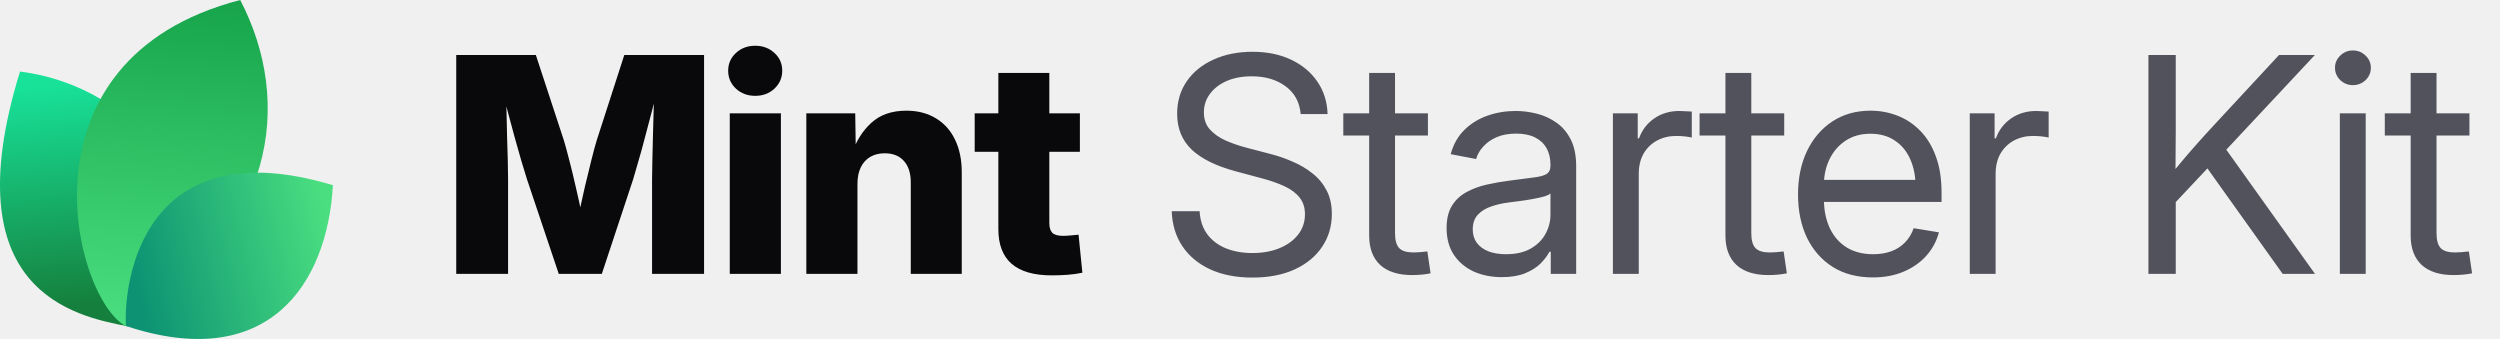
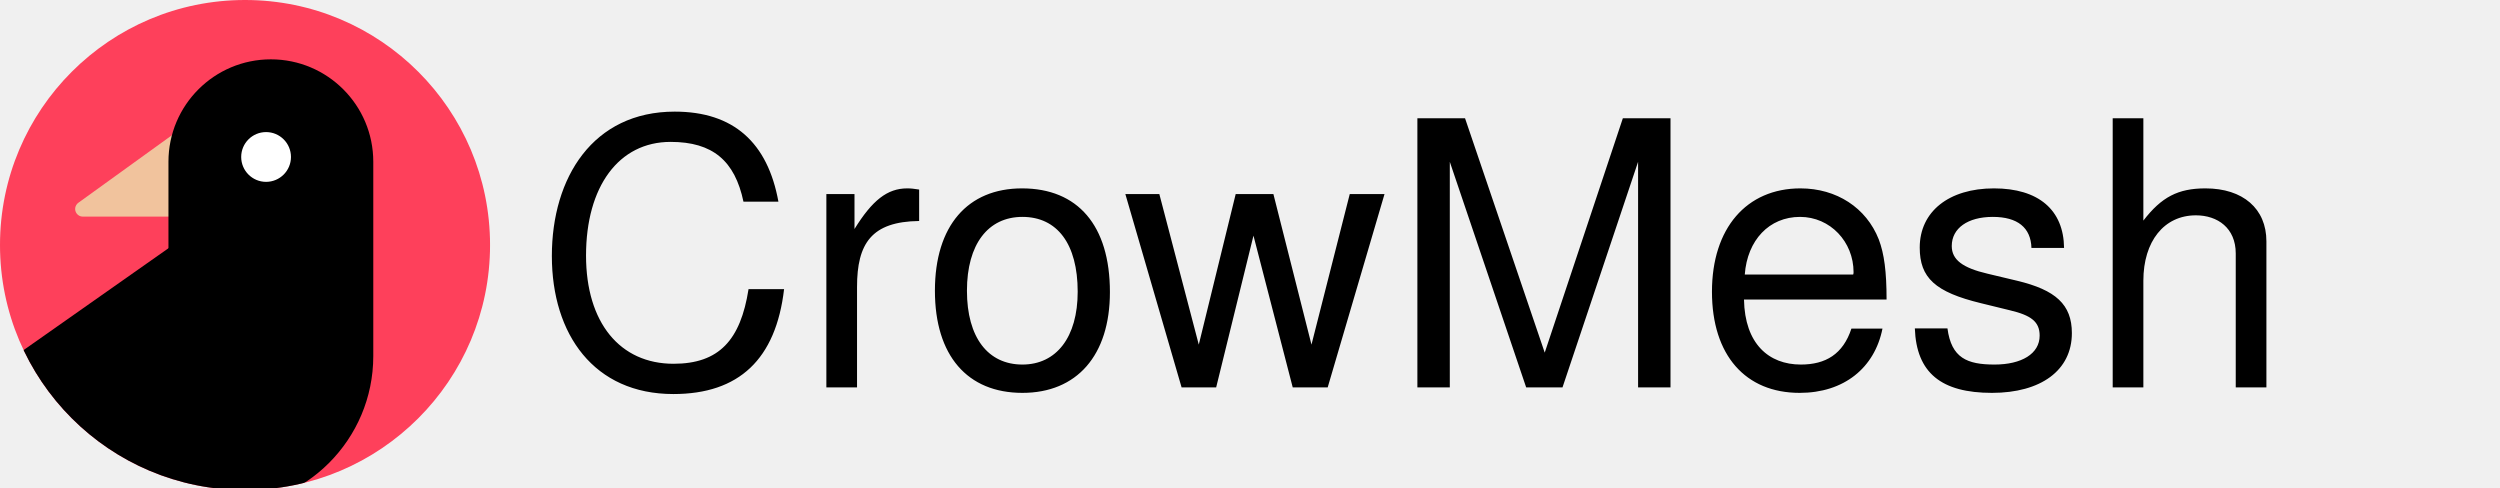
- <svg xmlns="http://www.w3.org/2000/svg" width="177" height="24" viewBox="0 0 177 24" fill="none">
-   <path d="M9.061 23.108C5.268 22.377 -3.391 20.627 1.417 5.064C9.634 6.099 16.973 14.064 9.061 23.108Z" fill="url(#paint0_linear_17557_2020)" />
-   <path d="M8.919 23.094C5.276 21.222 0.784 4.209 17.007 0C20.757 7.193 19.621 16.545 8.919 23.094Z" fill="url(#paint1_linear_17557_2020)" />
-   <path d="M8.914 23.079C8.735 19.882 10.159 9.085 23.57 13.111C23.181 20.123 18.984 26.418 8.914 23.079Z" fill="url(#paint2_linear_17557_2020)" />
-   <path d="M32.301 19.392V3.894H37.938L39.925 9.948C40.036 10.315 40.164 10.787 40.31 11.362C40.462 11.938 40.611 12.552 40.757 13.204C40.91 13.855 41.048 14.483 41.173 15.086C41.305 15.682 41.412 16.192 41.495 16.615H40.695C40.771 16.192 40.871 15.682 40.996 15.086C41.128 14.49 41.267 13.866 41.412 13.214C41.565 12.562 41.714 11.948 41.86 11.373C42.005 10.79 42.133 10.315 42.244 9.948L44.2 3.894H49.848V19.392H46.166V12.704C46.166 12.357 46.173 11.917 46.187 11.383C46.2 10.849 46.214 10.27 46.228 9.646C46.249 9.022 46.266 8.391 46.28 7.753C46.301 7.115 46.311 6.519 46.311 5.964H46.623C46.485 6.561 46.332 7.181 46.166 7.826C45.999 8.471 45.833 9.102 45.666 9.719C45.507 10.336 45.351 10.901 45.198 11.414C45.053 11.928 44.928 12.357 44.824 12.704L42.608 19.392H39.561L37.314 12.704C37.203 12.357 37.072 11.928 36.919 11.414C36.773 10.901 36.614 10.34 36.441 9.729C36.274 9.112 36.104 8.481 35.931 7.836C35.764 7.192 35.608 6.567 35.463 5.964H35.827C35.834 6.512 35.844 7.105 35.858 7.743C35.872 8.374 35.886 9.005 35.9 9.636C35.92 10.26 35.938 10.839 35.952 11.373C35.965 11.907 35.972 12.351 35.972 12.704V19.392H32.301ZM51.668 19.392V8.024H55.288V19.392H51.668ZM53.468 6.786C52.927 6.786 52.473 6.616 52.105 6.276C51.738 5.93 51.554 5.507 51.554 5.007C51.554 4.508 51.738 4.088 52.105 3.749C52.473 3.409 52.927 3.239 53.468 3.239C54.009 3.239 54.463 3.409 54.83 3.749C55.198 4.082 55.382 4.501 55.382 5.007C55.382 5.507 55.198 5.93 54.83 6.276C54.463 6.616 54.009 6.786 53.468 6.786ZM60.708 13.027V19.392H57.088V8.024H60.551L60.593 10.967H60.281C60.593 10.024 61.061 9.268 61.685 8.7C62.309 8.124 63.138 7.836 64.171 7.836C64.975 7.836 65.672 8.017 66.262 8.377C66.851 8.731 67.302 9.234 67.614 9.885C67.933 10.537 68.092 11.307 68.092 12.194V19.392H64.483V12.912C64.483 12.26 64.32 11.754 63.994 11.394C63.675 11.033 63.221 10.853 62.632 10.853C62.25 10.853 61.914 10.936 61.623 11.102C61.332 11.269 61.106 11.515 60.947 11.841C60.787 12.16 60.708 12.555 60.708 13.027ZM76.456 8.024V10.749H69.008V8.024H76.456ZM70.683 5.163H74.292V15.783C74.292 16.102 74.361 16.334 74.5 16.48C74.646 16.625 74.899 16.698 75.259 16.698C75.405 16.698 75.596 16.688 75.831 16.667C76.074 16.646 76.251 16.629 76.362 16.615L76.632 19.309C76.313 19.378 75.963 19.427 75.582 19.455C75.207 19.482 74.836 19.496 74.469 19.496C73.2 19.496 72.25 19.222 71.619 18.674C70.995 18.127 70.683 17.308 70.683 16.22V5.163Z" fill="#09090B" />
-   <path d="M88.667 19.652C87.523 19.652 86.528 19.458 85.682 19.07C84.843 18.681 84.188 18.137 83.716 17.437C83.245 16.736 82.992 15.908 82.957 14.951H84.933C84.968 15.596 85.148 16.14 85.474 16.584C85.8 17.021 86.24 17.354 86.795 17.582C87.35 17.804 87.974 17.915 88.667 17.915C89.388 17.915 90.026 17.801 90.581 17.572C91.143 17.343 91.583 17.024 91.902 16.615C92.228 16.199 92.391 15.717 92.391 15.169C92.391 14.698 92.266 14.306 92.017 13.994C91.767 13.675 91.413 13.408 90.956 13.193C90.498 12.978 89.954 12.787 89.323 12.621L87.502 12.132C86.123 11.765 85.082 11.255 84.382 10.603C83.689 9.944 83.342 9.095 83.342 8.055C83.342 7.174 83.571 6.404 84.028 5.746C84.486 5.087 85.117 4.577 85.921 4.217C86.726 3.849 87.645 3.666 88.678 3.666C89.718 3.666 90.63 3.853 91.413 4.227C92.204 4.602 92.824 5.122 93.275 5.787C93.726 6.446 93.965 7.209 93.993 8.076H92.089C92.013 7.23 91.656 6.574 91.018 6.11C90.387 5.638 89.586 5.403 88.615 5.403C87.95 5.403 87.36 5.513 86.847 5.735C86.341 5.957 85.946 6.262 85.661 6.651C85.377 7.032 85.235 7.469 85.235 7.961C85.235 8.447 85.377 8.849 85.661 9.168C85.946 9.48 86.317 9.74 86.774 9.948C87.232 10.149 87.724 10.319 88.251 10.457L89.884 10.884C90.439 11.023 90.977 11.206 91.496 11.435C92.023 11.657 92.495 11.934 92.911 12.267C93.334 12.593 93.67 12.995 93.92 13.474C94.17 13.945 94.294 14.504 94.294 15.149C94.294 16.015 94.066 16.788 93.608 17.468C93.157 18.148 92.512 18.681 91.673 19.07C90.834 19.458 89.832 19.652 88.667 19.652ZM101.097 8.024V9.594H95.106V8.024H101.097ZM96.937 5.163H98.767V16.521C98.767 17 98.865 17.347 99.059 17.562C99.26 17.77 99.6 17.874 100.078 17.874C100.21 17.874 100.366 17.867 100.546 17.853C100.733 17.832 100.903 17.815 101.056 17.801L101.285 19.351C101.097 19.392 100.886 19.423 100.65 19.444C100.414 19.465 100.189 19.475 99.974 19.475C98.996 19.475 98.244 19.236 97.717 18.758C97.197 18.272 96.937 17.579 96.937 16.677V5.163ZM106.33 19.621C105.595 19.621 104.932 19.489 104.343 19.226C103.754 18.955 103.285 18.564 102.939 18.05C102.592 17.53 102.419 16.896 102.419 16.147C102.419 15.495 102.547 14.965 102.804 14.556C103.06 14.146 103.403 13.828 103.833 13.599C104.263 13.363 104.742 13.186 105.269 13.068C105.796 12.95 106.333 12.857 106.881 12.787C107.574 12.69 108.132 12.617 108.555 12.569C108.978 12.52 109.287 12.441 109.481 12.33C109.675 12.212 109.772 12.014 109.772 11.737V11.654C109.772 11.203 109.679 10.815 109.492 10.489C109.311 10.163 109.041 9.91 108.68 9.729C108.32 9.549 107.872 9.459 107.338 9.459C106.805 9.459 106.34 9.546 105.945 9.719C105.556 9.892 105.241 10.118 104.998 10.395C104.755 10.665 104.593 10.953 104.509 11.258L102.71 10.915C102.897 10.222 103.22 9.65 103.677 9.199C104.135 8.748 104.679 8.412 105.31 8.19C105.941 7.968 106.607 7.857 107.307 7.857C107.8 7.857 108.295 7.92 108.795 8.044C109.301 8.169 109.765 8.381 110.188 8.679C110.611 8.97 110.951 9.369 111.208 9.875C111.464 10.374 111.593 11.005 111.593 11.768V19.392H109.793V17.822H109.7C109.568 18.085 109.363 18.359 109.086 18.643C108.809 18.921 108.444 19.153 107.994 19.34C107.543 19.527 106.988 19.621 106.33 19.621ZM106.621 17.998C107.321 17.998 107.904 17.867 108.368 17.603C108.84 17.333 109.19 16.986 109.419 16.563C109.654 16.133 109.772 15.682 109.772 15.211V13.692C109.703 13.769 109.554 13.841 109.325 13.911C109.096 13.973 108.829 14.032 108.524 14.088C108.226 14.143 107.921 14.192 107.609 14.233C107.304 14.275 107.033 14.309 106.798 14.337C106.354 14.393 105.938 14.49 105.549 14.628C105.168 14.76 104.86 14.954 104.624 15.211C104.388 15.467 104.27 15.811 104.27 16.241C104.27 16.615 104.367 16.934 104.561 17.198C104.762 17.461 105.04 17.662 105.393 17.801C105.747 17.933 106.156 17.998 106.621 17.998ZM114.193 19.392V8.024H115.951V9.792H116.045C116.253 9.209 116.61 8.741 117.116 8.388C117.622 8.034 118.219 7.857 118.905 7.857C119.058 7.857 119.217 7.864 119.384 7.878C119.55 7.885 119.682 7.892 119.779 7.899V9.74C119.716 9.719 119.578 9.695 119.363 9.667C119.155 9.639 118.922 9.625 118.666 9.625C118.174 9.625 117.726 9.733 117.324 9.948C116.922 10.163 116.603 10.471 116.367 10.874C116.138 11.276 116.024 11.758 116.024 12.319V19.392H114.193ZM126.322 8.024V9.594H120.33V8.024H126.322ZM122.161 5.163H123.992V16.521C123.992 17 124.089 17.347 124.283 17.562C124.484 17.77 124.824 17.874 125.302 17.874C125.434 17.874 125.59 17.867 125.77 17.853C125.958 17.832 126.127 17.815 126.28 17.801L126.509 19.351C126.322 19.392 126.11 19.423 125.874 19.444C125.639 19.465 125.413 19.475 125.198 19.475C124.221 19.475 123.468 19.236 122.941 18.758C122.421 18.272 122.161 17.579 122.161 16.677V5.163ZM132.604 19.642C131.502 19.642 130.555 19.396 129.765 18.903C128.974 18.404 128.364 17.714 127.934 16.834C127.511 15.946 127.3 14.927 127.3 13.775C127.3 12.611 127.511 11.584 127.934 10.697C128.364 9.802 128.964 9.102 129.734 8.596C130.51 8.089 131.408 7.836 132.428 7.836C133.1 7.836 133.738 7.954 134.341 8.19C134.952 8.426 135.489 8.783 135.954 9.261C136.425 9.74 136.793 10.343 137.056 11.071C137.327 11.792 137.462 12.645 137.462 13.63V14.296H128.433V12.735H136.463L135.631 13.297C135.631 12.541 135.506 11.876 135.257 11.3C135.007 10.725 134.643 10.277 134.165 9.958C133.686 9.632 133.107 9.469 132.428 9.469C131.748 9.469 131.162 9.632 130.67 9.958C130.177 10.284 129.796 10.725 129.526 11.279C129.262 11.827 129.13 12.441 129.13 13.12V14.046C129.13 14.864 129.273 15.572 129.557 16.168C129.841 16.757 130.243 17.211 130.763 17.53C131.283 17.842 131.901 17.998 132.615 17.998C133.093 17.998 133.523 17.929 133.905 17.79C134.293 17.645 134.619 17.433 134.882 17.156C135.153 16.879 135.354 16.546 135.486 16.157L137.275 16.449C137.108 17.08 136.81 17.634 136.38 18.113C135.95 18.591 135.413 18.966 134.768 19.236C134.123 19.507 133.402 19.642 132.604 19.642ZM139.459 19.392V8.024H141.217V9.792H141.311C141.519 9.209 141.876 8.741 142.382 8.388C142.888 8.034 143.485 7.857 144.171 7.857C144.324 7.857 144.483 7.864 144.649 7.878C144.816 7.885 144.948 7.892 145.045 7.899V9.74C144.982 9.719 144.844 9.695 144.629 9.667C144.421 9.639 144.188 9.625 143.932 9.625C143.439 9.625 142.992 9.733 142.59 9.948C142.188 10.163 141.869 10.471 141.633 10.874C141.404 11.276 141.29 11.758 141.29 12.319V19.392H139.459ZM153.429 14.961V12.715C153.783 12.257 154.136 11.82 154.49 11.404C154.844 10.981 155.204 10.565 155.572 10.156C155.939 9.74 156.314 9.327 156.695 8.918L161.355 3.894H163.893L157.277 10.967H157.184L153.429 14.961ZM152.108 19.392V3.894H154.043V9.241L154.022 12.559L154.043 13.505V19.392H152.108ZM161.615 19.392L155.967 11.477L157.173 9.969L163.903 19.392H161.615ZM165.661 19.392V8.024H167.492V19.392H165.661ZM166.587 6.027C166.24 6.027 165.942 5.909 165.692 5.673C165.443 5.43 165.318 5.139 165.318 4.799C165.318 4.459 165.443 4.172 165.692 3.936C165.942 3.693 166.24 3.572 166.587 3.572C166.934 3.572 167.232 3.693 167.482 3.936C167.731 4.172 167.856 4.459 167.856 4.799C167.856 5.139 167.731 5.43 167.482 5.673C167.232 5.909 166.934 6.027 166.587 6.027ZM174.836 8.024V9.594H168.844V8.024H174.836ZM170.675 5.163H172.506V16.521C172.506 17 172.603 17.347 172.797 17.562C172.998 17.77 173.338 17.874 173.816 17.874C173.948 17.874 174.104 17.867 174.284 17.853C174.472 17.832 174.641 17.815 174.794 17.801L175.023 19.351C174.836 19.392 174.624 19.423 174.388 19.444C174.153 19.465 173.927 19.475 173.712 19.475C172.735 19.475 171.982 19.236 171.455 18.758C170.935 18.272 170.675 17.579 170.675 16.677V5.163Z" fill="#52525C" />
+ <svg xmlns="http://www.w3.org/2000/svg" xmlns:xlink="http://www.w3.org/1999/xlink" width="200px" height="39px" viewBox="0 0 200 39" version="1.1">
  <defs>
-     <linearGradient id="paint0_linear_17557_2020" x1="3.776" y1="5.916" x2="5.232" y2="21.559" gradientUnits="userSpaceOnUse">
-       <stop stop-color="#18E299" />
-       <stop offset="1" stop-color="#15803D" />
-     </linearGradient>
-     <linearGradient id="paint1_linear_17557_2020" x1="12.171" y1="-0.718" x2="10.19" y2="22.983" gradientUnits="userSpaceOnUse">
-       <stop stop-color="#16A34A" />
-       <stop offset="1" stop-color="#4ADE80" />
-     </linearGradient>
-     <linearGradient id="paint2_linear_17557_2020" x1="23.133" y1="15.353" x2="9.338" y2="18.52" gradientUnits="userSpaceOnUse">
-       <stop stop-color="#4ADE80" />
-       <stop offset="1" stop-color="#0D9373" />
-     </linearGradient>
+     <rect id="path-1" x="0" y="0" width="39.204" height="39.204" rx="19.602" />
  </defs>
+   <g id="light" stroke="none" stroke-width="1" fill="none" fill-rule="evenodd">
+     <g id="512备份-3">
+       <mask id="mask-2" fill="white">
+         <use xlink:href="#path-1" />
+       </mask>
+       <use id="矩形" fill="#FE405B" xlink:href="#path-1" />
+       <g id="编组-3" mask="url(#mask-2)">
+         <g transform="translate(1.5544, 4.7473)">
+           <path d="M12.937,5.539 L4.713,11.474 C4.438,11.672 4.376,12.055 4.574,12.329 C4.69,12.489 4.874,12.583 5.071,12.583 L14.713,12.583 L14.713,12.583 L12.937,5.539 Z" id="路径-2" fill="#F1C39D" />
+           <path d="M20.115,0 C24.64,0 28.308,3.668 28.308,8.193 L28.308,23.737 C28.308,30.418 22.891,35.835 16.21,35.835 L11.922,35.835 L11.922,35.835 L11.922,8.193 C11.922,3.668 15.59,0 20.115,0 Z" id="矩形" fill="#000000" />
+           <circle id="椭圆形" fill="#FFFFFF" cx="19.732" cy="7.81" r="1.991" />
+           <polygon id="路径" fill="#000000" points="0 23.493 13.673 13.881 15.15 38.037 1.489 30.152" />
+         </g>
+       </g>
+     </g>
+     <text id="CrowMesh" font-family="HelveticaNeue-Medium, Helvetica Neue" font-size="29.528" font-weight="400" fill="#000000">
+       <tspan x="42.726" y="30.991">CrowMesh</tspan>
+     </text>
+   </g>
</svg>
